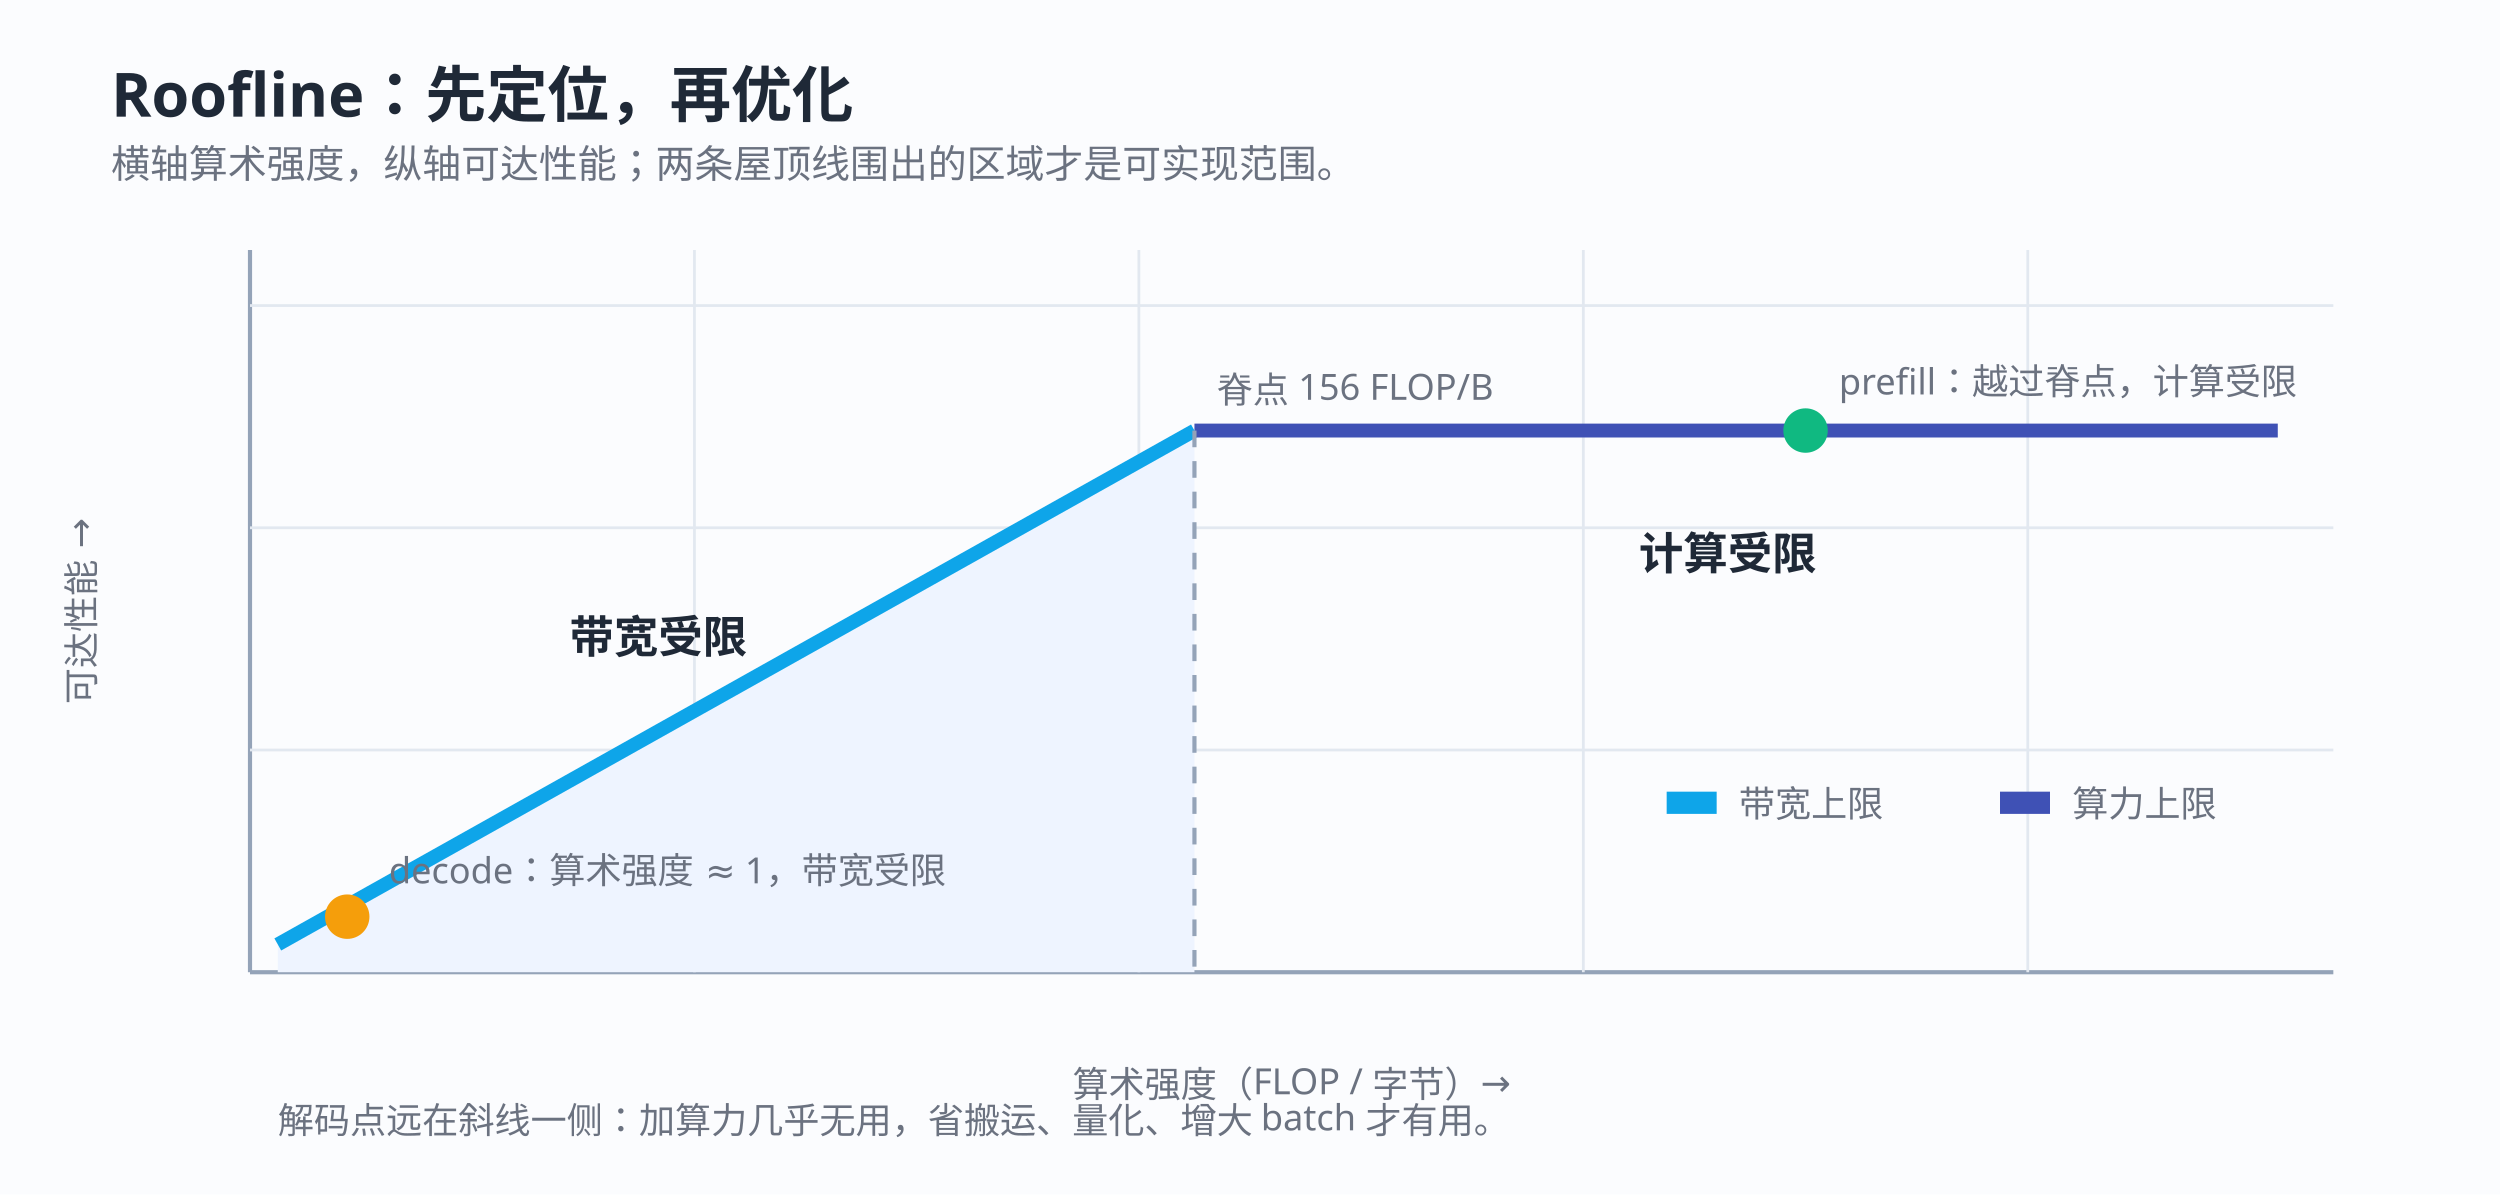
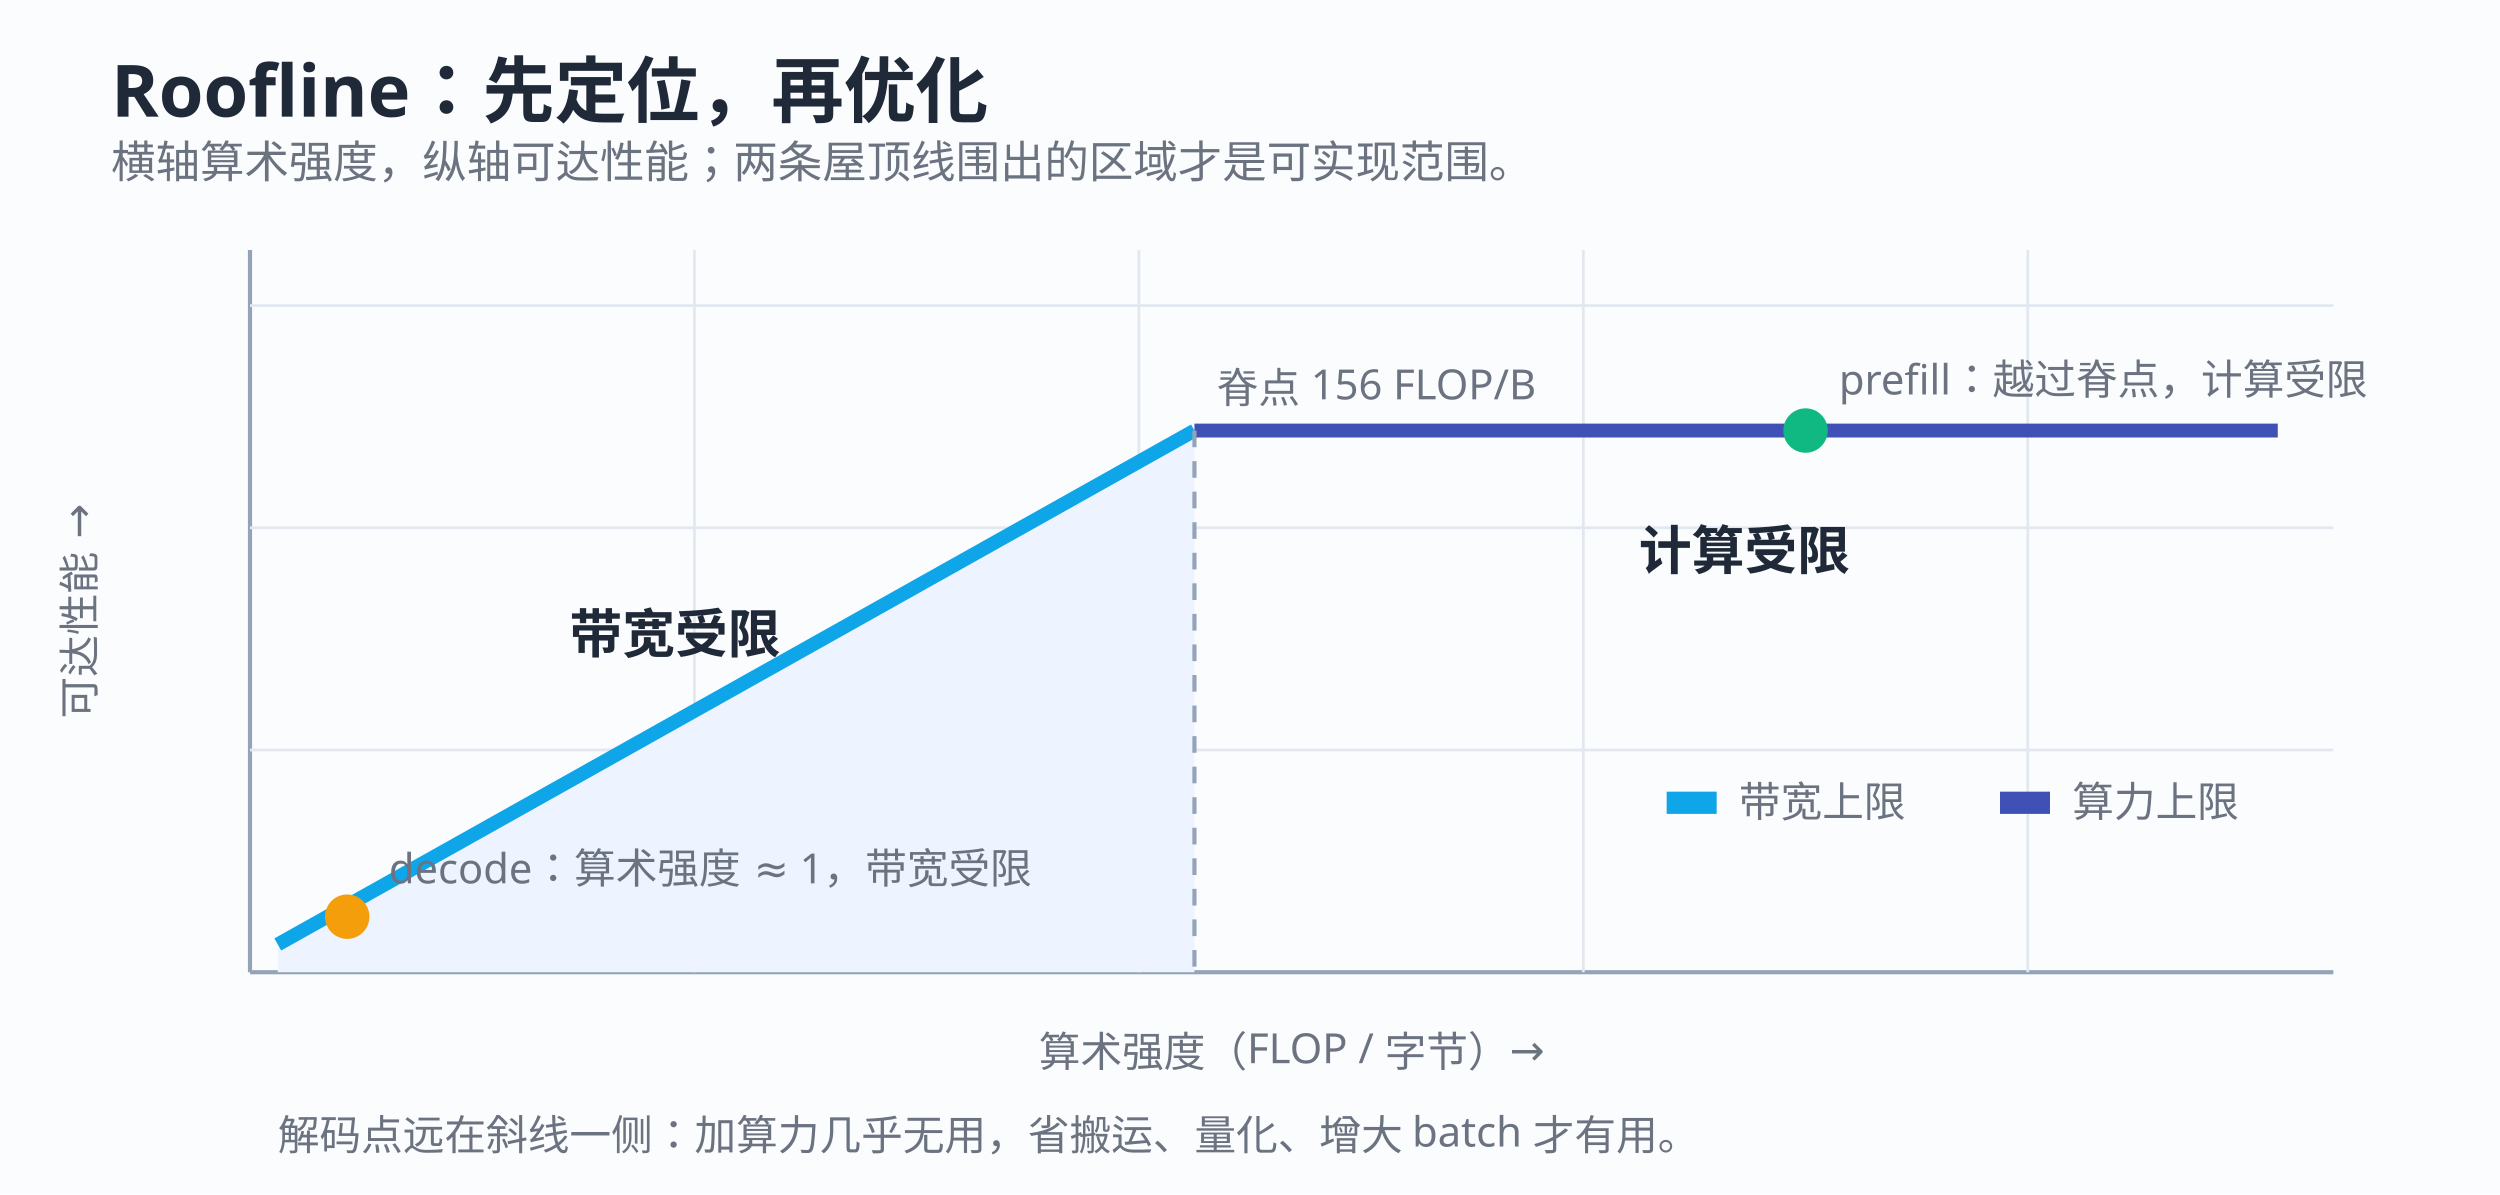
<svg xmlns="http://www.w3.org/2000/svg" viewBox="0 0 900 430" role="img" aria-label="Roofline 模型">
  <style>
text{font-family:"PingFang SC","Hiragino Sans GB","Microsoft YaHei",sans-serif}
- .title{font-size:22px;font-weight:700;fill:#1f2937}.sub{font-size:14px;fill:#6b7280}
- .label{font-size:16px;font-weight:600;fill:#1f2937}.small{font-size:13px;fill:#6b7280}
+ .title{font-size:26px;font-weight:700;fill:#1f2937}.sub{font-size:16px;fill:#6b7280}
+ .label{font-size:19px;font-weight:600;fill:#1f2937}.small{font-size:15px;fill:#6b7280}
.axis{stroke:#94a3b8;stroke-width:1.5}.grid{stroke:#e2e8f0;stroke-width:1}
.indigo{fill:#3f51b5}.sky{fill:#0ea5e9}.green{fill:#10b981}.amber{fill:#f59e0b}
</style>
  <rect width="900" height="430" fill="#fbfcfe" />
  <text x="40" y="42" class="title">Roofline：先定位，再优化</text>
  <text x="40" y="64" class="sub">横轴算术强度，纵轴可达性能；两条屋顶线围出的区域才是可实现范围。</text>
  <g>
    <line x1="90" y1="350" x2="840" y2="350" class="axis" />
    <line x1="90" y1="90" x2="90" y2="350" class="axis" />
    <line x1="250" y1="90" x2="250" y2="350" class="grid" />
    <line x1="410" y1="90" x2="410" y2="350" class="grid" />
    <line x1="570" y1="90" x2="570" y2="350" class="grid" />
    <line x1="730" y1="90" x2="730" y2="350" class="grid" />
    <line x1="90" y1="270" x2="840" y2="270" class="grid" />
    <line x1="90" y1="190" x2="840" y2="190" class="grid" />
    <line x1="90" y1="110" x2="840" y2="110" class="grid" />
  </g>
  <polygon points="100,340 430,155 430,350 100,350" fill="#eef4ff" />
  <line x1="100" y1="340" x2="430" y2="155" stroke="#0ea5e9" stroke-width="5" />
  <line x1="430" y1="155" x2="820" y2="155" stroke="#3f51b5" stroke-width="5" />
  <line x1="430" y1="155" x2="430" y2="350" stroke="#94a3b8" stroke-width="1.5" stroke-dasharray="6 5" />
  <circle cx="125" cy="330" r="8" fill="#f59e0b" />
  <circle cx="650" cy="155" r="8" fill="#10b981" />
  <text x="140" y="318" class="small">decode：算术强度 ≈ 1，带宽受限</text>
  <text x="662" y="142" class="small">prefill：越过脊点，计算受限</text>
  <text x="438" y="145" class="small">脊点 156 FLOP/B</text>
  <text x="205" y="235" class="label" fill="#0284c7">带宽受限</text>
  <text x="590" y="205" class="label" fill="#3f51b5">计算受限</text>
-   <text x="465" y="395" class="small" text-anchor="middle">算术强度（FLOP / 字节）→</text>
+   <text x="465" y="384" class="small" text-anchor="middle">算术强度（FLOP / 字节）→</text>
  <text x="34" y="220" class="small" transform="rotate(-90 34 220)" text-anchor="middle">可达性能 →</text>
  <rect x="600" y="285" width="18" height="8" fill="#0ea5e9" />
  <text x="626" y="294" class="small">带宽上限</text>
  <rect x="720" y="285" width="18" height="8" fill="#3f51b5" />
  <text x="746" y="294" class="small">算力上限</text>
-   <text x="100" y="408" class="small">解码点远在斜线一侧：加算力几乎无用，省搬运、量化、增大 batch 才有用。</text>
+   <text x="100" y="414" class="small">解码点远在斜线一侧：加算力几乎无用，省搬运、量化、增大 batch 才有用。</text>
</svg>
